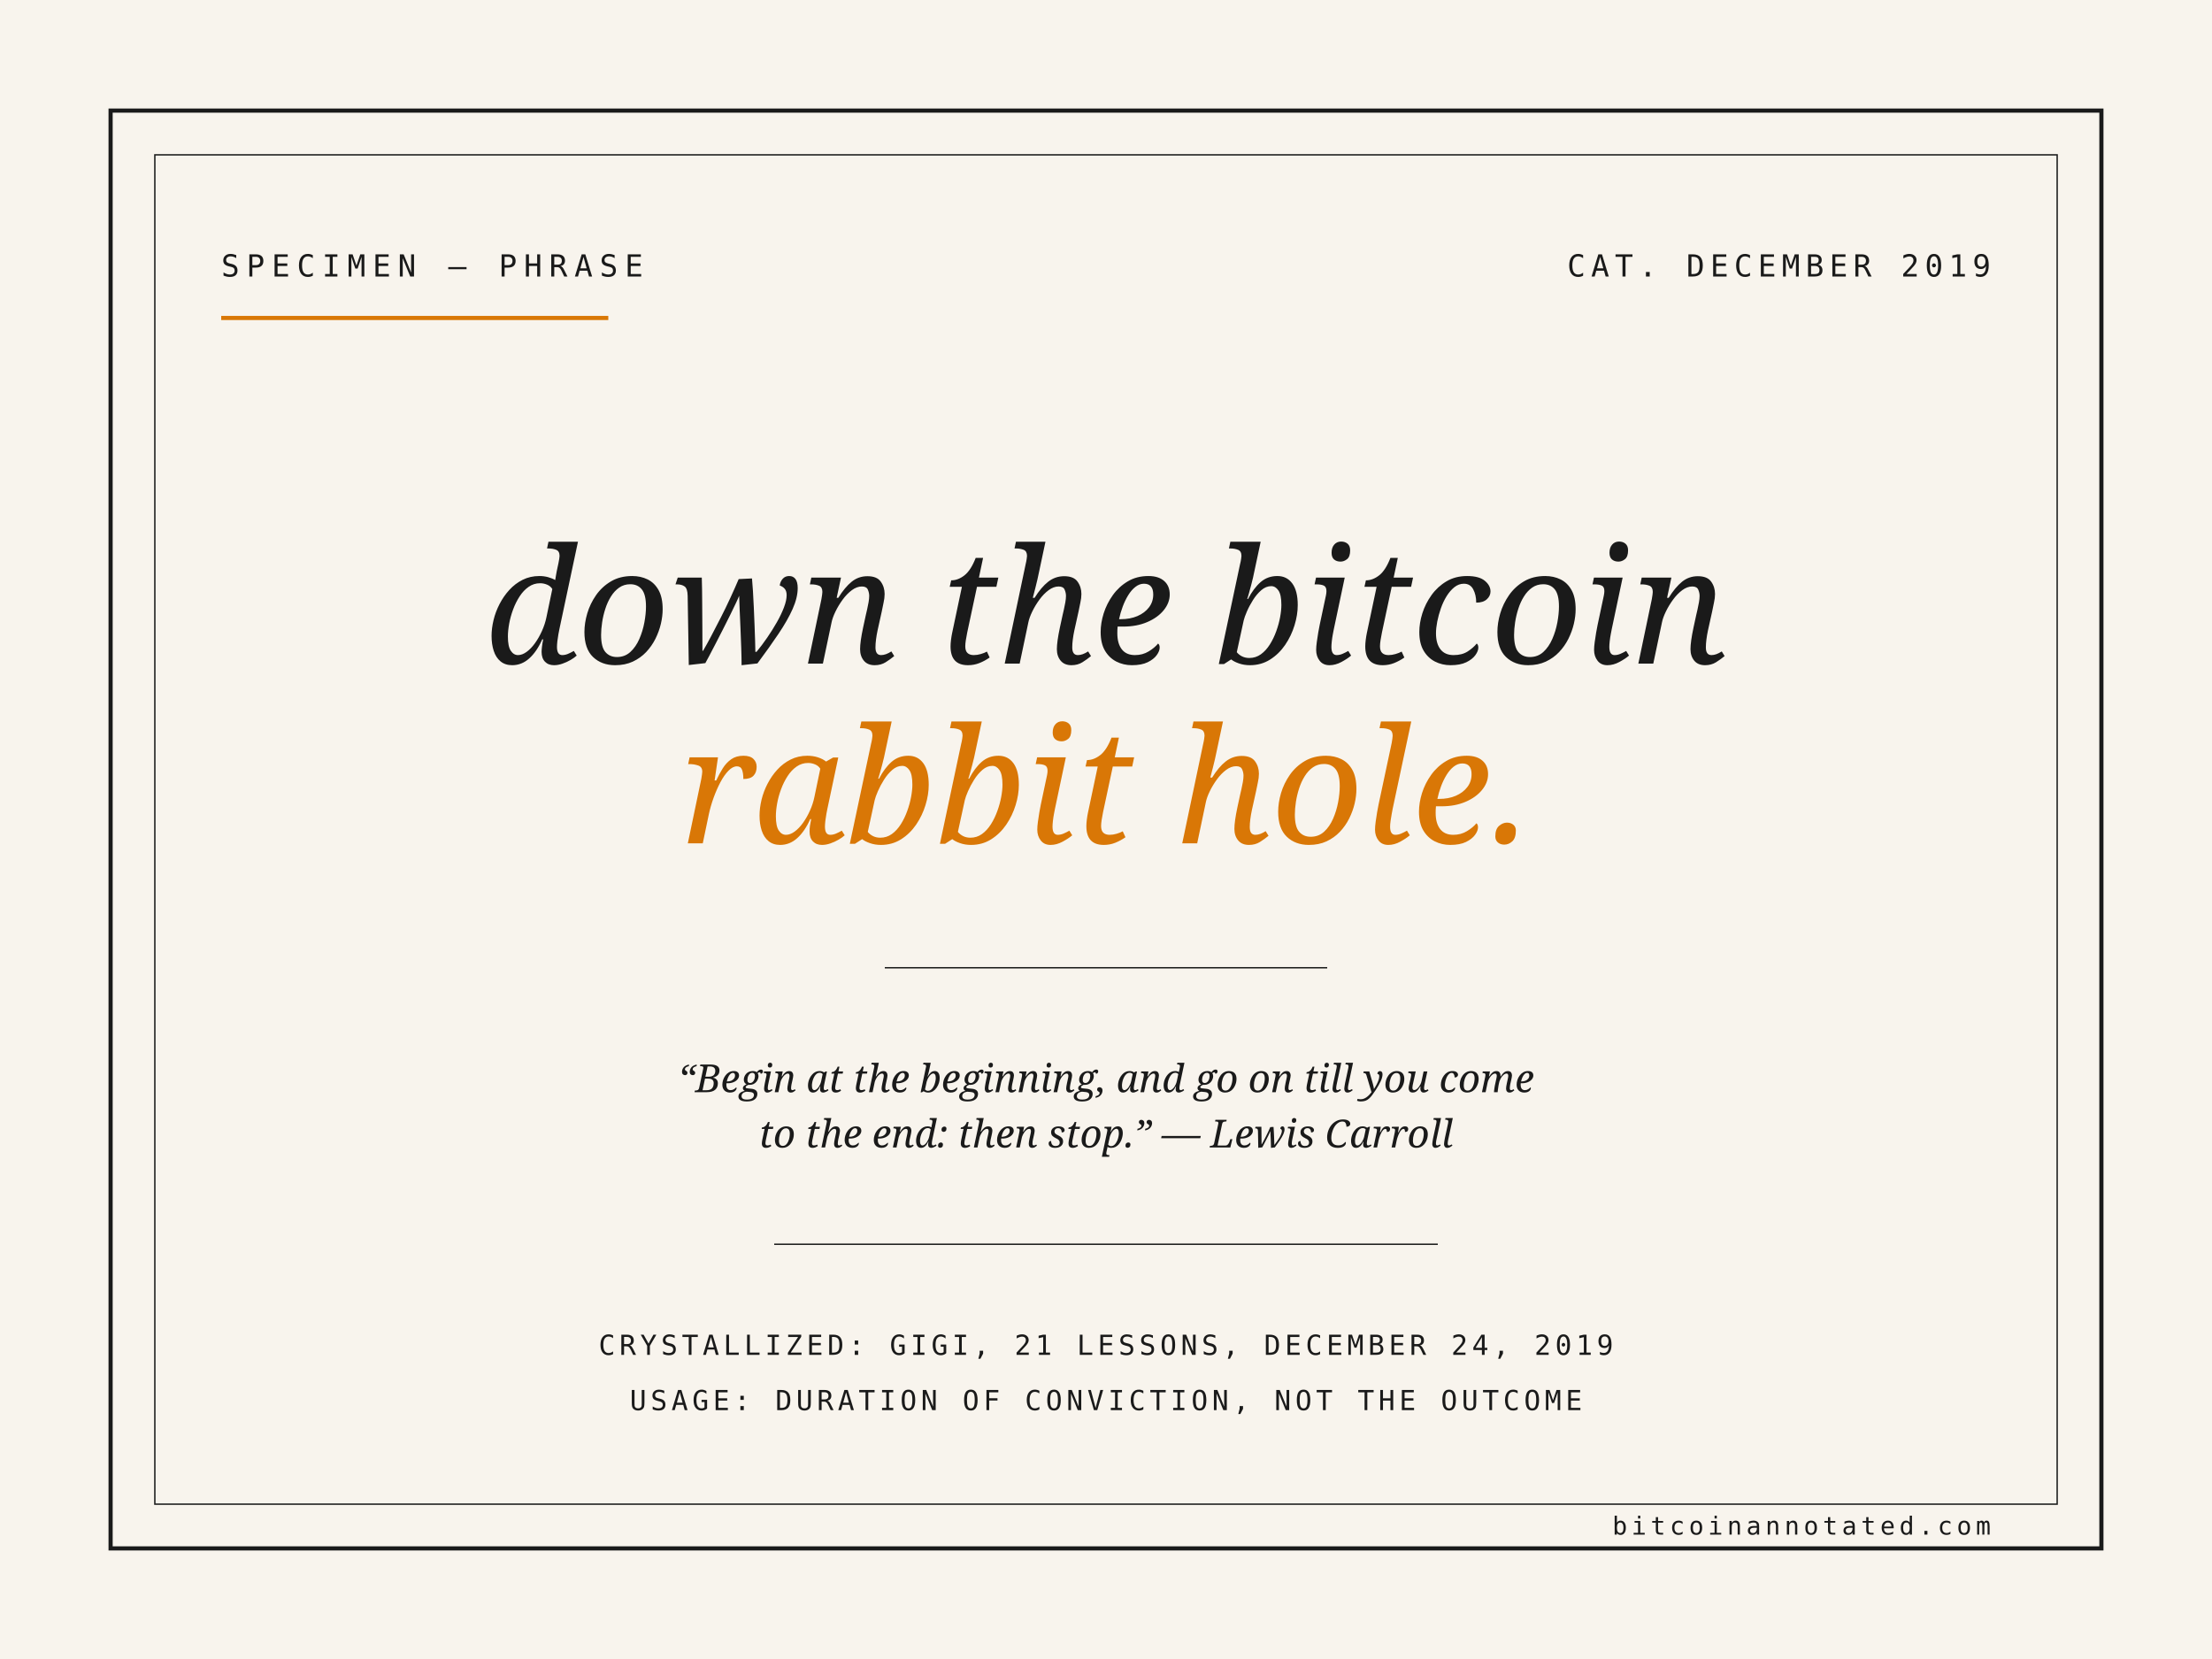
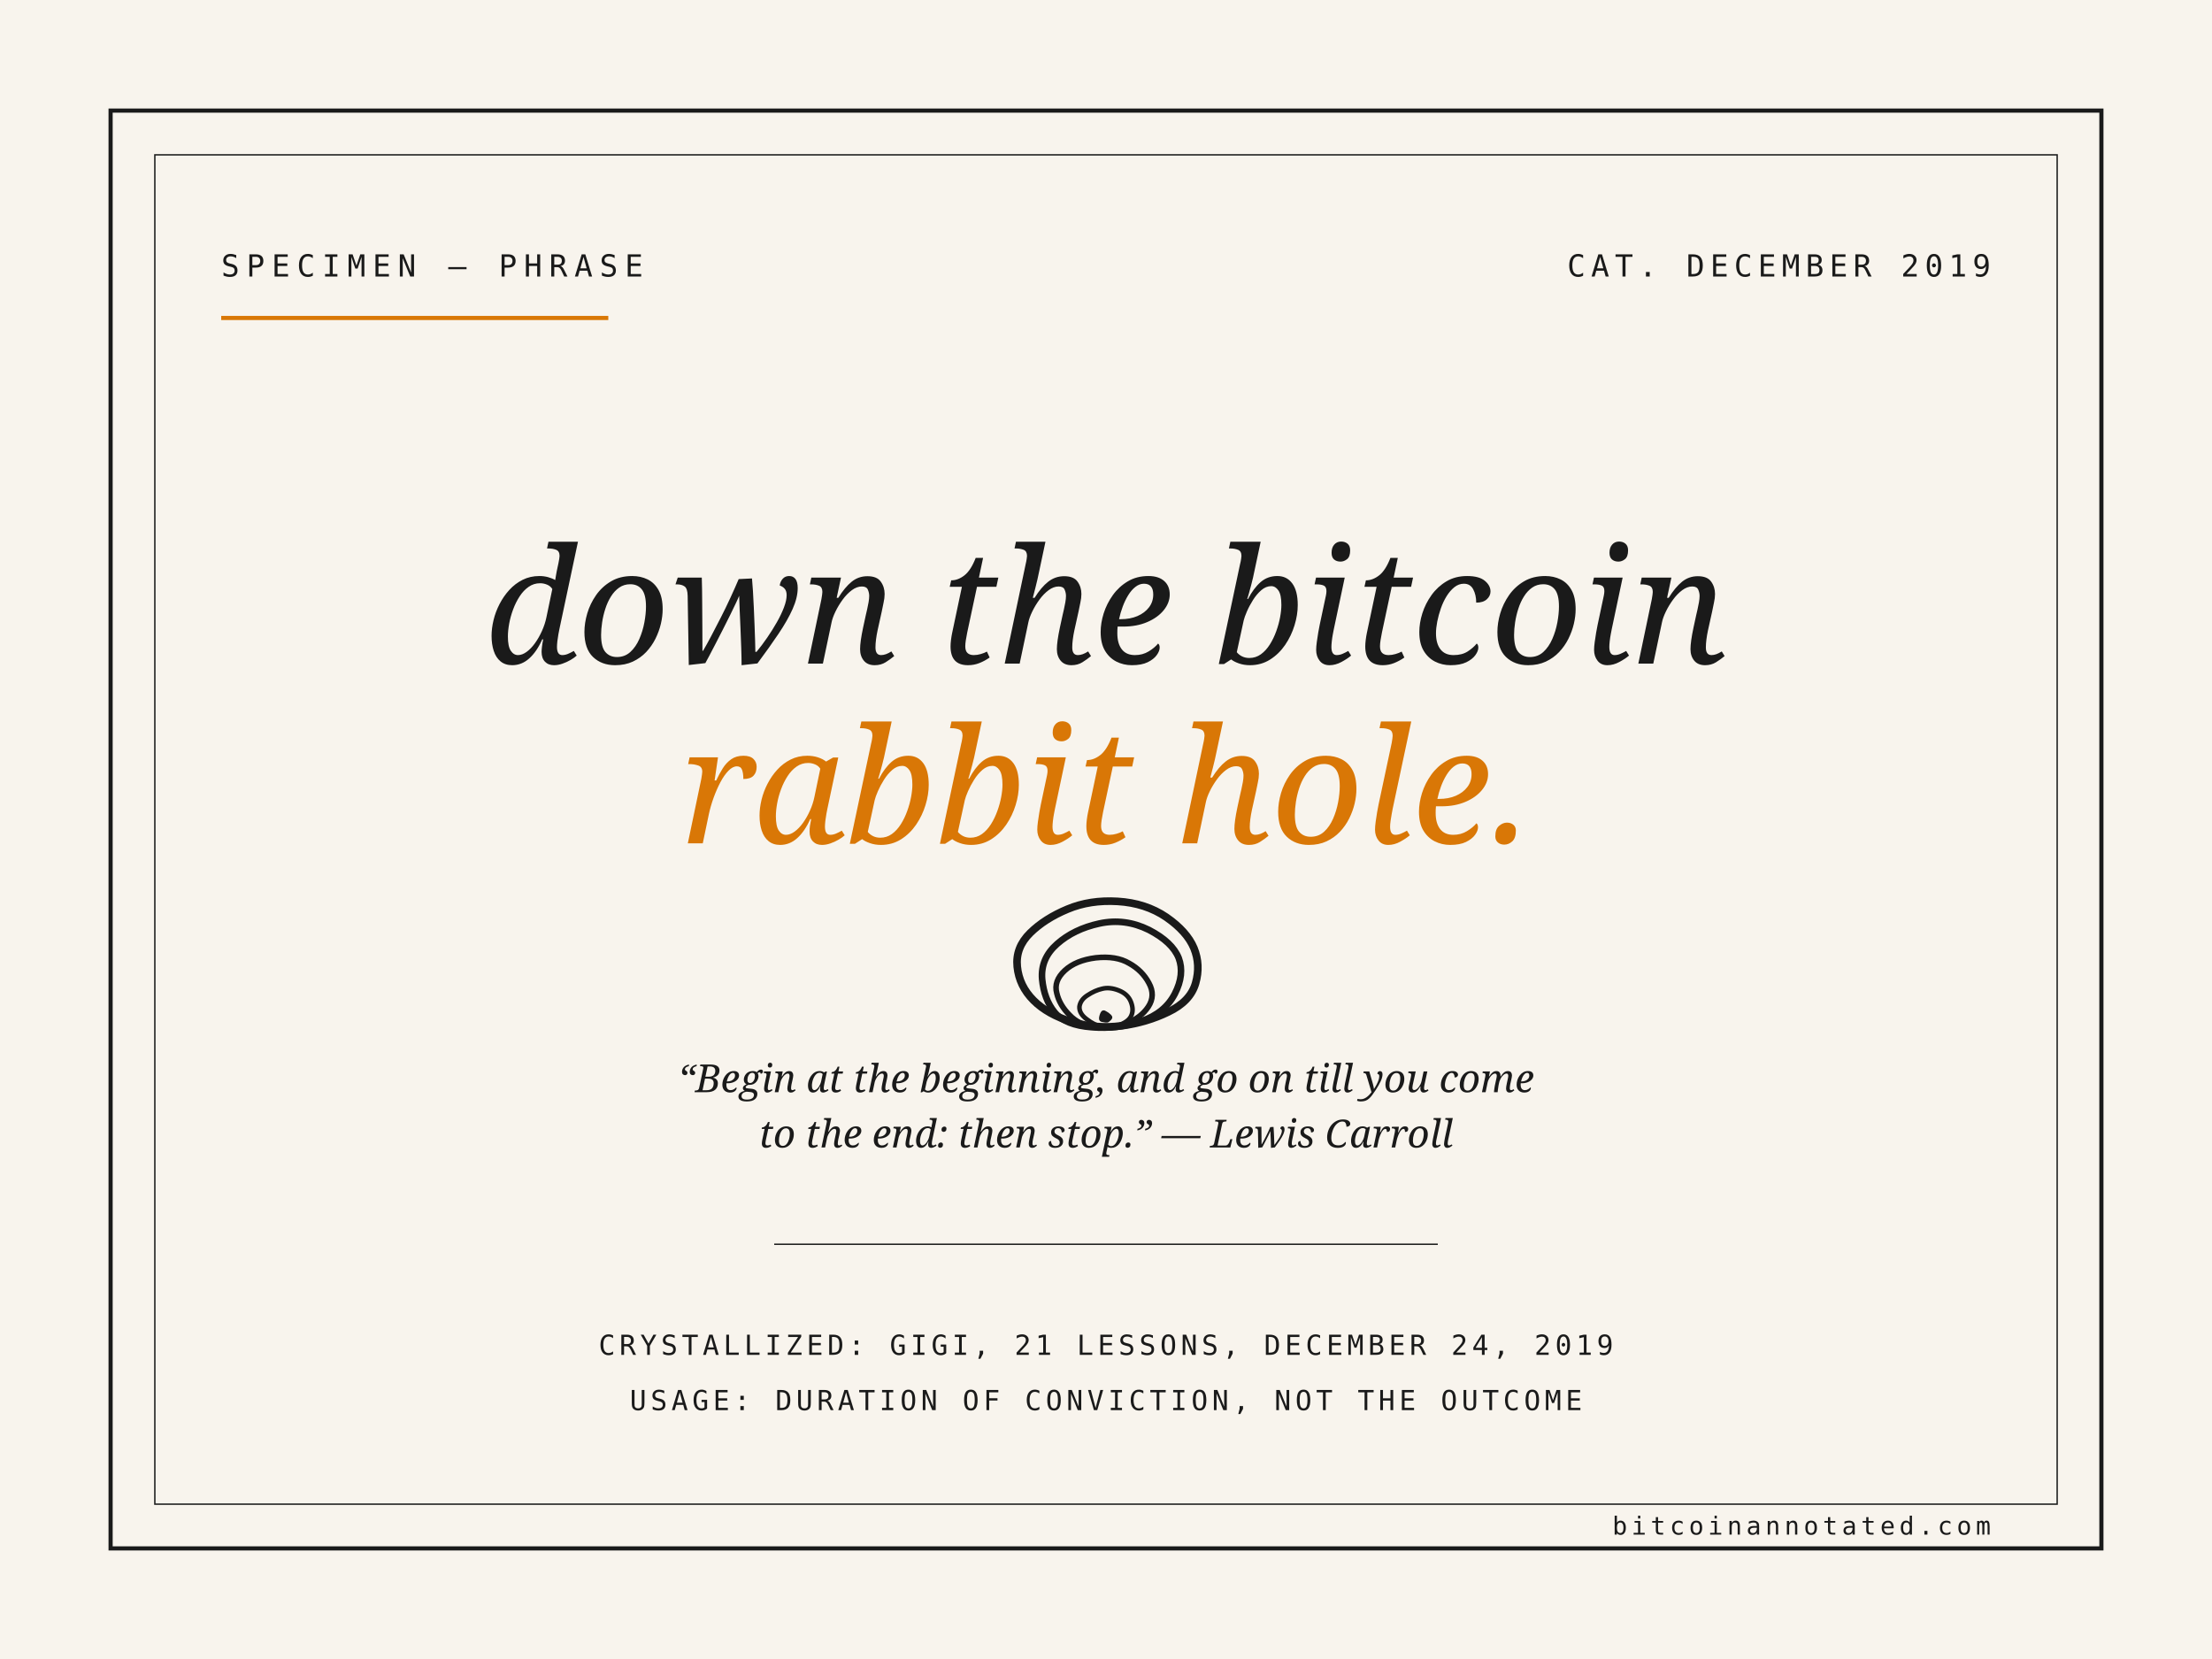
<svg xmlns="http://www.w3.org/2000/svg" viewBox="0 0 800 600" width="800" height="600">
  <rect width="800" height="600" fill="#f8f4ed" />
  <rect x="40" y="40" width="720" height="520" fill="none" stroke="#1a1a1a" stroke-width="1.5" />
  <rect x="56" y="56" width="688" height="488" fill="none" stroke="#1a1a1a" stroke-width="0.5" />
  <text x="80" y="100" font-family="JetBrains Mono, monospace" font-size="11" fill="#1a1a1a" letter-spacing="2.5">SPECIMEN — PHRASE</text>
  <line x1="80" y1="115" x2="220" y2="115" stroke="#d97706" stroke-width="1.5" />
  <text x="720" y="100" font-family="JetBrains Mono, monospace" font-size="11" fill="#1a1a1a" letter-spacing="2" text-anchor="end">CAT. DECEMBER 2019</text>
  <text x="400" y="240" font-family="EB Garamond, Garamond, serif" font-style="italic" font-size="58" fill="#1a1a1a" text-anchor="middle" font-weight="500">down the bitcoin</text>
  <text x="400" y="305" font-family="EB Garamond, Garamond, serif" font-style="italic" font-size="58" fill="#d97706" text-anchor="middle" font-weight="500">rabbit hole.</text>
-   <line x1="320" y1="350" x2="480" y2="350" stroke="#1a1a1a" stroke-width="0.5" />
+   <g fill="none" stroke="#1a1a1a" stroke-linejoin="round" stroke-linecap="round">
+     <path d="M 431.8,342.9 Q 434.3,349.0 432.4,355.6 Q 430.5,362.2 422.5,366.0 Q 414.7,369.8 405.6,371.0 Q 396.5,372.2 387.7,369.6 Q 378.9,366.9 373.8,361.8 Q 368.6,356.6 367.9,349.6 Q 367.2,342.7 372.6,337.4 Q 377.9,332.2 386.1,328.8 Q 394.2,325.4 404.2,326.0 Q 414.3,326.6 421.8,331.7 Q 429.3,336.9 431.8,342.9 Z" stroke-width="2.76" />
+     <path d="M 426.3,346.5 Q 428.5,352.4 424.9,359.4 Q 421.3,366.4 412.8,369.3 Q 404.2,372.3 394.8,371.5 Q 385.3,370.8 381.4,366.1 Q 377.6,361.4 376.9,354.1 Q 376.3,346.7 382.3,341.4 Q 388.4,336.0 397.6,334.0 Q 406.8,332.0 415.5,336.3 Q 424.0,340.7 426.3,346.5 Z" stroke-width="2.39" />
+     <path d="M 415.5,355.5 Q 418.0,360.0 415.3,364.1 Q 412.6,368.2 407.0,370.3 Q 401.5,372.4 395.9,371.5 Q 390.2,370.7 386.8,367.1 Q 383.2,363.5 382.2,359.2 Q 381.0,354.8 385.1,351.0 Q 389.1,347.3 396.3,346.4 Q 403.7,345.6 408.4,348.4 Q 413.1,351.0 415.5,355.5 Z" stroke-width="2.02" />
+     <path d="M 409.0,362.3 Q 410.1,365.1 409.2,367.2 Q 408.4,369.3 405.1,370.6 Q 401.7,372.0 398.7,371.4 Q 395.8,370.8 393.0,368.6 Q 390.2,366.5 390.4,364.0 Q 390.8,361.5 393.4,359.9 Q 396.0,358.2 398.6,357.6 Q 401.3,356.9 404.6,358.2 Q 407.9,359.5 409.0,362.3 Z" stroke-width="1.66" />
+   </g>
+   <path d="M 401.8,367.0 Q 402.7,367.9 401.9,368.8 Q 401.2,369.6 400.6,369.8 Q 399.8,369.9 398.5,369.6 Q 397.3,369.3 397.5,367.9 Q 397.8,366.4 398.4,365.7 Q 399.1,365.1 400.0,365.7 Q 401.0,366.2 401.8,367.0 Z" fill="#1a1a1a" stroke="none" />
  <text x="400" y="395" font-family="EB Garamond, Garamond, serif" font-style="italic" font-size="14" fill="#1a1a1a" text-anchor="middle">“Begin at the beginning, and go on till you come</text>
  <text x="400" y="415" font-family="EB Garamond, Garamond, serif" font-style="italic" font-size="14" fill="#1a1a1a" text-anchor="middle">to the end: then stop.” — Lewis Carroll</text>
  <line x1="280" y1="450" x2="520" y2="450" stroke="#1a1a1a" stroke-width="0.5" />
  <text x="400" y="490" font-family="JetBrains Mono, monospace" font-size="10" fill="#1a1a1a" letter-spacing="1.5" text-anchor="middle">CRYSTALLIZED: GIGI, 21 LESSONS, DECEMBER 24, 2019</text>
  <text x="400" y="510" font-family="JetBrains Mono, monospace" font-size="10" fill="#1a1a1a" letter-spacing="1.5" text-anchor="middle">USAGE: DURATION OF CONVICTION, NOT THE OUTCOME</text>
  <text x="720" y="555" font-family="JetBrains Mono, monospace" font-size="9" fill="#1a1a1a" letter-spacing="1.5" text-anchor="end">bitcoinannotated.com</text>
</svg>
